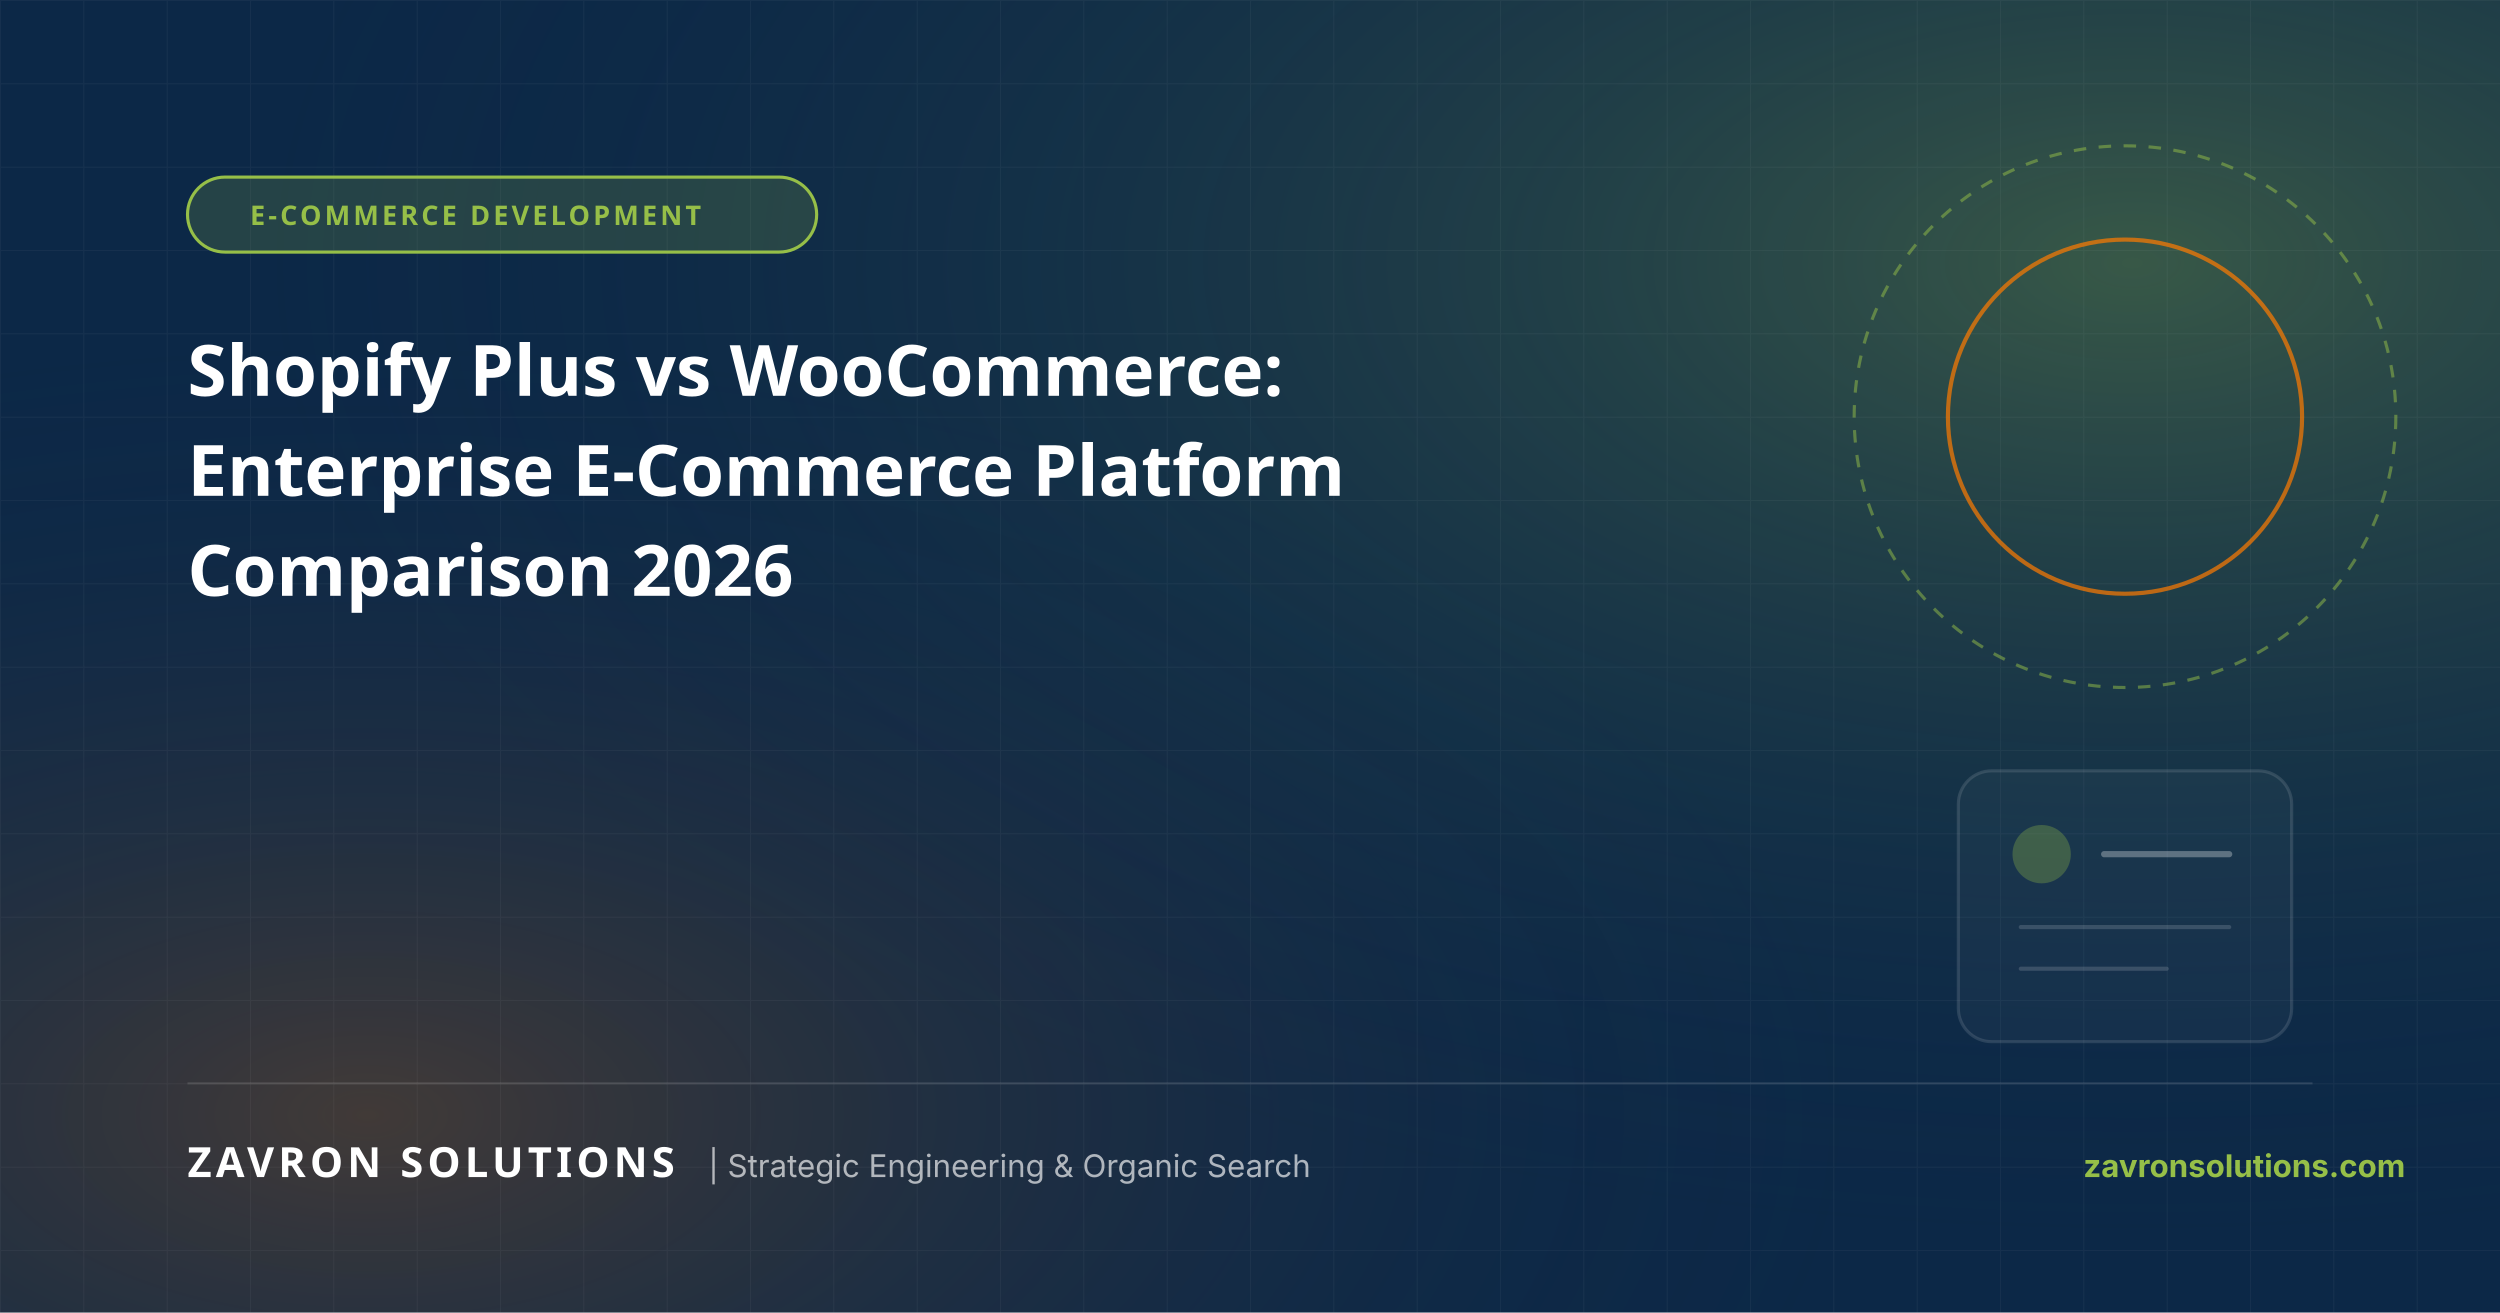
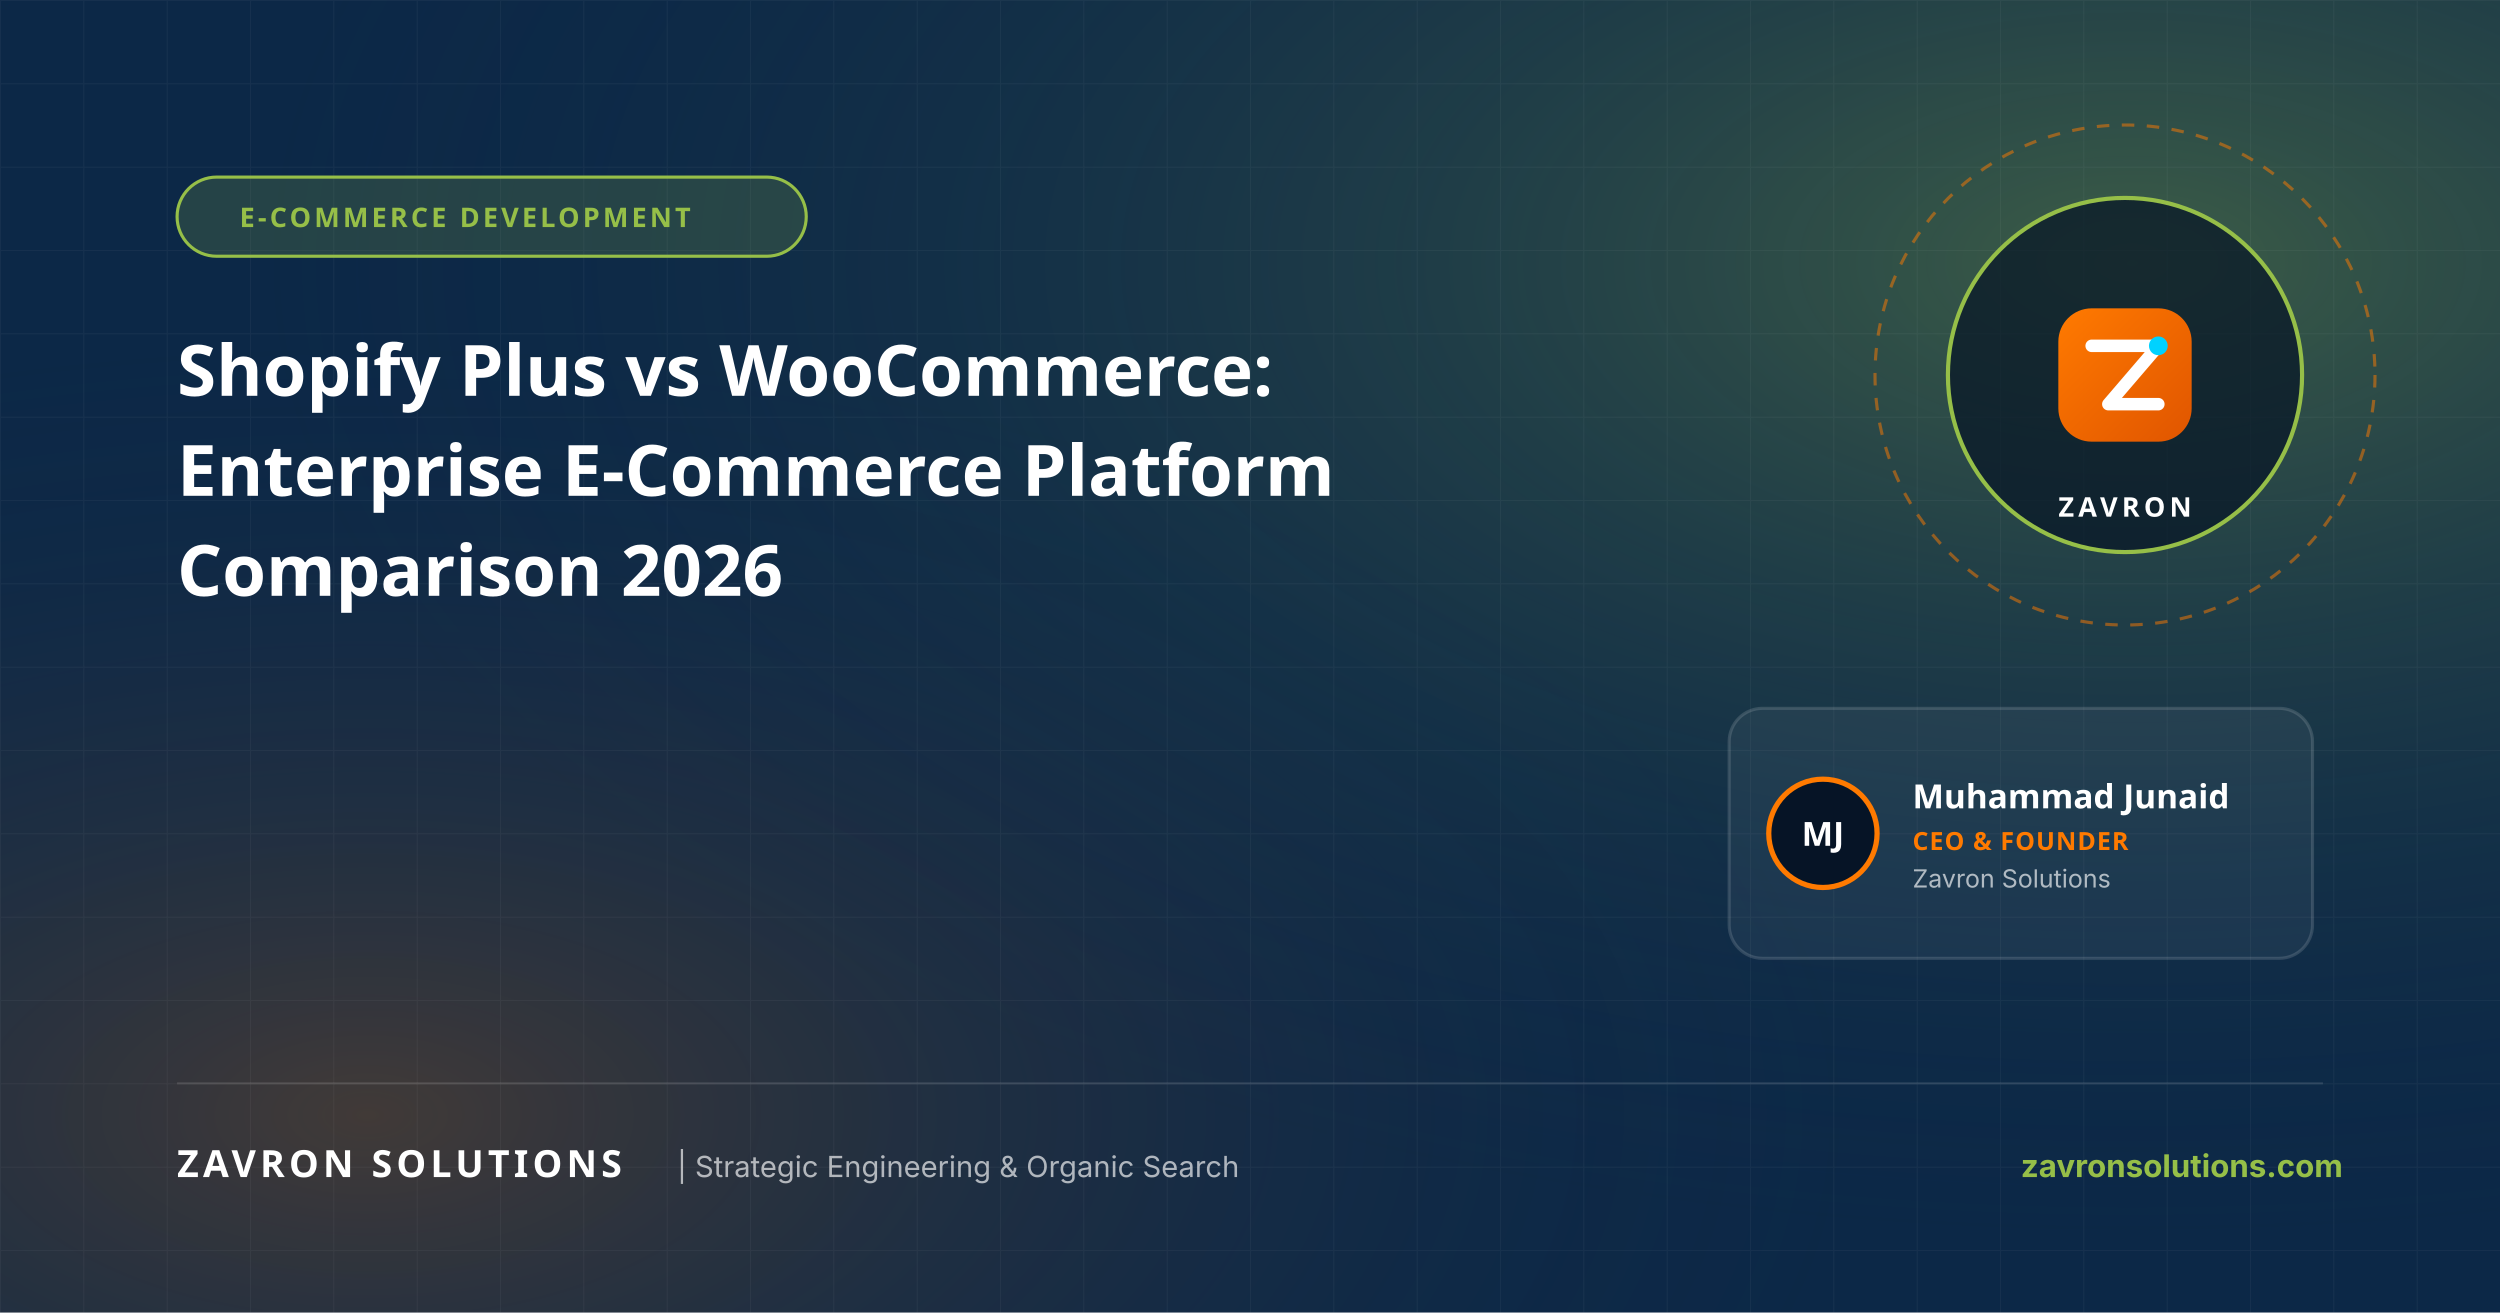
<svg xmlns="http://www.w3.org/2000/svg" width="1200" height="630" viewBox="0 0 1200 630" fill="none">
  <rect width="1200" height="630" fill="#0c2847" />
  <defs>
    <radialGradient id="grad1" cx="0.85" cy="0.2" r="0.75">
-       <stop offset="0%" stop-color="#96bf48" stop-opacity="0.32" />
+       <stop offset="0%" stop-color="#96bf48" stop-opacity="0.35" />
      <stop offset="100%" stop-color="#0c2847" stop-opacity="0" />
    </radialGradient>
    <radialGradient id="grad2" cx="0.15" cy="0.85" r="0.6">
      <stop offset="0%" stop-color="#ff7a00" stop-opacity="0.22" />
      <stop offset="100%" stop-color="#0c2847" stop-opacity="0" />
    </radialGradient>
+     <linearGradient id="logoGrad" x1="0" y1="0" x2="1" y2="1">
+       <stop offset="0%" stop-color="#FF7A00" />
+       <stop offset="100%" stop-color="#E05500" />
+     </linearGradient>
    <pattern id="grid" width="40" height="40" patternUnits="userSpaceOnUse">
      <path d="M 40 0 L 0 0 0 40" fill="none" stroke="rgba(255,255,255,0.04)" stroke-width="1" />
    </pattern>
  </defs>
  <rect width="1200" height="630" fill="url(#grad1)" />
  <rect width="1200" height="630" fill="url(#grad2)" />
  <rect width="1200" height="630" fill="url(#grid)" />
-   <circle cx="1020" cy="200" r="130" stroke="#96bf48" stroke-width="1.5" stroke-dasharray="6 6" fill="none" opacity="0.5" />
-   <circle cx="1020" cy="200" r="85" stroke="#ff7a00" stroke-width="2" fill="none" opacity="0.7" />
-   <rect x="940" y="370" width="160" height="130" rx="16" stroke="rgba(255,255,255,0.12)" stroke-width="1.5" fill="rgba(255,255,255,0.03)" />
-   <circle cx="980" cy="410" r="14" fill="#96bf48" fill-opacity="0.3" />
-   <line x1="1010" y1="410" x2="1070" y2="410" stroke="rgba(255,255,255,0.3)" stroke-width="3" stroke-linecap="round" />
-   <line x1="970" y1="445" x2="1070" y2="445" stroke="rgba(255,255,255,0.15)" stroke-width="2" stroke-linecap="round" />
-   <line x1="970" y1="465" x2="1040" y2="465" stroke="rgba(255,255,255,0.15)" stroke-width="2" stroke-linecap="round" />
-   <rect x="90" y="85" width="302" height="36" rx="18" fill="#96bf48" fill-opacity="0.18" stroke="#96bf48" stroke-width="1.5" />
-   <text x="120" y="108" fill="#96bf48" font-family="Plus Jakarta Sans, sans-serif" font-size="13" font-weight="700" letter-spacing="1.5">E-COMMERCE DEVELOPMENT</text>
-   <text x="90" y="190" fill="#FFFFFF" font-family="Plus Jakarta Sans, sans-serif" font-size="34" font-weight="800">Shopify Plus vs WooCommerce:</text>
-   <text x="90" y="238" fill="#FFFFFF" font-family="Plus Jakarta Sans, sans-serif" font-size="34" font-weight="800">Enterprise E-Commerce Platform</text>
-   <text x="90" y="286" fill="#FFFFFF" font-family="Plus Jakarta Sans, sans-serif" font-size="34" font-weight="800">Comparison 2026</text>
-   <line x1="90" y1="520" x2="1110" y2="520" stroke="rgba(255,255,255,0.12)" stroke-width="1" />
-   <text x="90" y="565" fill="#FFFFFF" font-family="Plus Jakarta Sans, sans-serif" font-size="20" font-weight="800" letter-spacing="2">ZAVRON SOLUTIONS</text>
-   <text x="340" y="565" fill="rgba(255,255,255,0.65)" font-family="Inter, sans-serif" font-size="15">| Strategic Engineering &amp; Organic Search</text>
-   <text x="1000" y="565" fill="#96bf48" font-family="Inter, sans-serif" font-size="15" font-weight="700">zavronsolutions.com</text>
+   <rect x="85" y="85" width="302" height="38" rx="19" fill="#96bf48" fill-opacity="0.18" stroke="#96bf48" stroke-width="1.5" />
+   <text x="115" y="109" fill="#96bf48" font-family="Plus Jakarta Sans, sans-serif" font-size="13" font-weight="700" letter-spacing="1.5">E-COMMERCE DEVELOPMENT</text>
+   <text x="85" y="190" fill="#FFFFFF" font-family="Plus Jakarta Sans, sans-serif" font-size="34" font-weight="800">Shopify Plus vs WooCommerce:</text>
+   <text x="85" y="238" fill="#FFFFFF" font-family="Plus Jakarta Sans, sans-serif" font-size="34" font-weight="800">Enterprise E-Commerce Platform</text>
+   <text x="85" y="286" fill="#FFFFFF" font-family="Plus Jakarta Sans, sans-serif" font-size="34" font-weight="800">Comparison 2026</text>
+   <circle cx="1020" cy="180" r="85" stroke="#96bf48" stroke-width="2" fill="rgba(6, 20, 38, 0.7)" />
+   <circle cx="1020" cy="180" r="120" stroke="#ff7a00" stroke-width="1.5" stroke-dasharray="6 6" fill="none" opacity="0.5" />
+   <g transform="translate(988, 148)">
+     <rect width="64" height="64" rx="16" fill="url(#logoGrad)" />
+     <path d="M16 18 H48 L24 46 H48" stroke="#FFFFFF" stroke-width="6" stroke-linecap="round" stroke-linejoin="round" />
+     <circle cx="48" cy="18" r="4.5" fill="#00D2FF" />
+   </g>
+   <text x="1020" y="248" fill="#FFFFFF" font-family="Plus Jakarta Sans, sans-serif" font-size="13" font-weight="800" letter-spacing="2" text-anchor="middle">ZAVRON</text>
+   <rect x="830" y="340" width="280" height="120" rx="16" fill="rgba(255,255,255,0.05)" stroke="rgba(255,255,255,0.14)" stroke-width="1.5" />
+   <circle cx="875" cy="400" r="26" fill="#061426" stroke="#FF7A00" stroke-width="2.5" />
+   <text x="875" y="406" fill="#FFFFFF" font-family="Plus Jakarta Sans, sans-serif" font-size="16" font-weight="800" text-anchor="middle">MJ</text>
+   <text x="918" y="388" fill="#FFFFFF" font-family="Plus Jakarta Sans, sans-serif" font-size="16" font-weight="700">Muhammad Junaid</text>
+   <text x="918" y="408" fill="#FF7A00" font-family="Plus Jakarta Sans, sans-serif" font-size="12" font-weight="700" letter-spacing="0.5">CEO &amp; FOUNDER</text>
+   <text x="918" y="426" fill="rgba(255,255,255,0.65)" font-family="Inter, sans-serif" font-size="12">Zavron Solutions</text>
+   <line x1="85" y1="520" x2="1115" y2="520" stroke="rgba(255,255,255,0.12)" stroke-width="1" />
+   <text x="85" y="565" fill="#FFFFFF" font-family="Plus Jakarta Sans, sans-serif" font-size="18" font-weight="800" letter-spacing="2">ZAVRON SOLUTIONS</text>
+   <text x="325" y="565" fill="rgba(255,255,255,0.65)" font-family="Inter, sans-serif" font-size="14">|   Strategic Engineering &amp; Organic Search</text>
+   <text x="970" y="565" fill="#96bf48" font-family="Inter, sans-serif" font-size="15" font-weight="700">zavronsolutions.com</text>
</svg>
